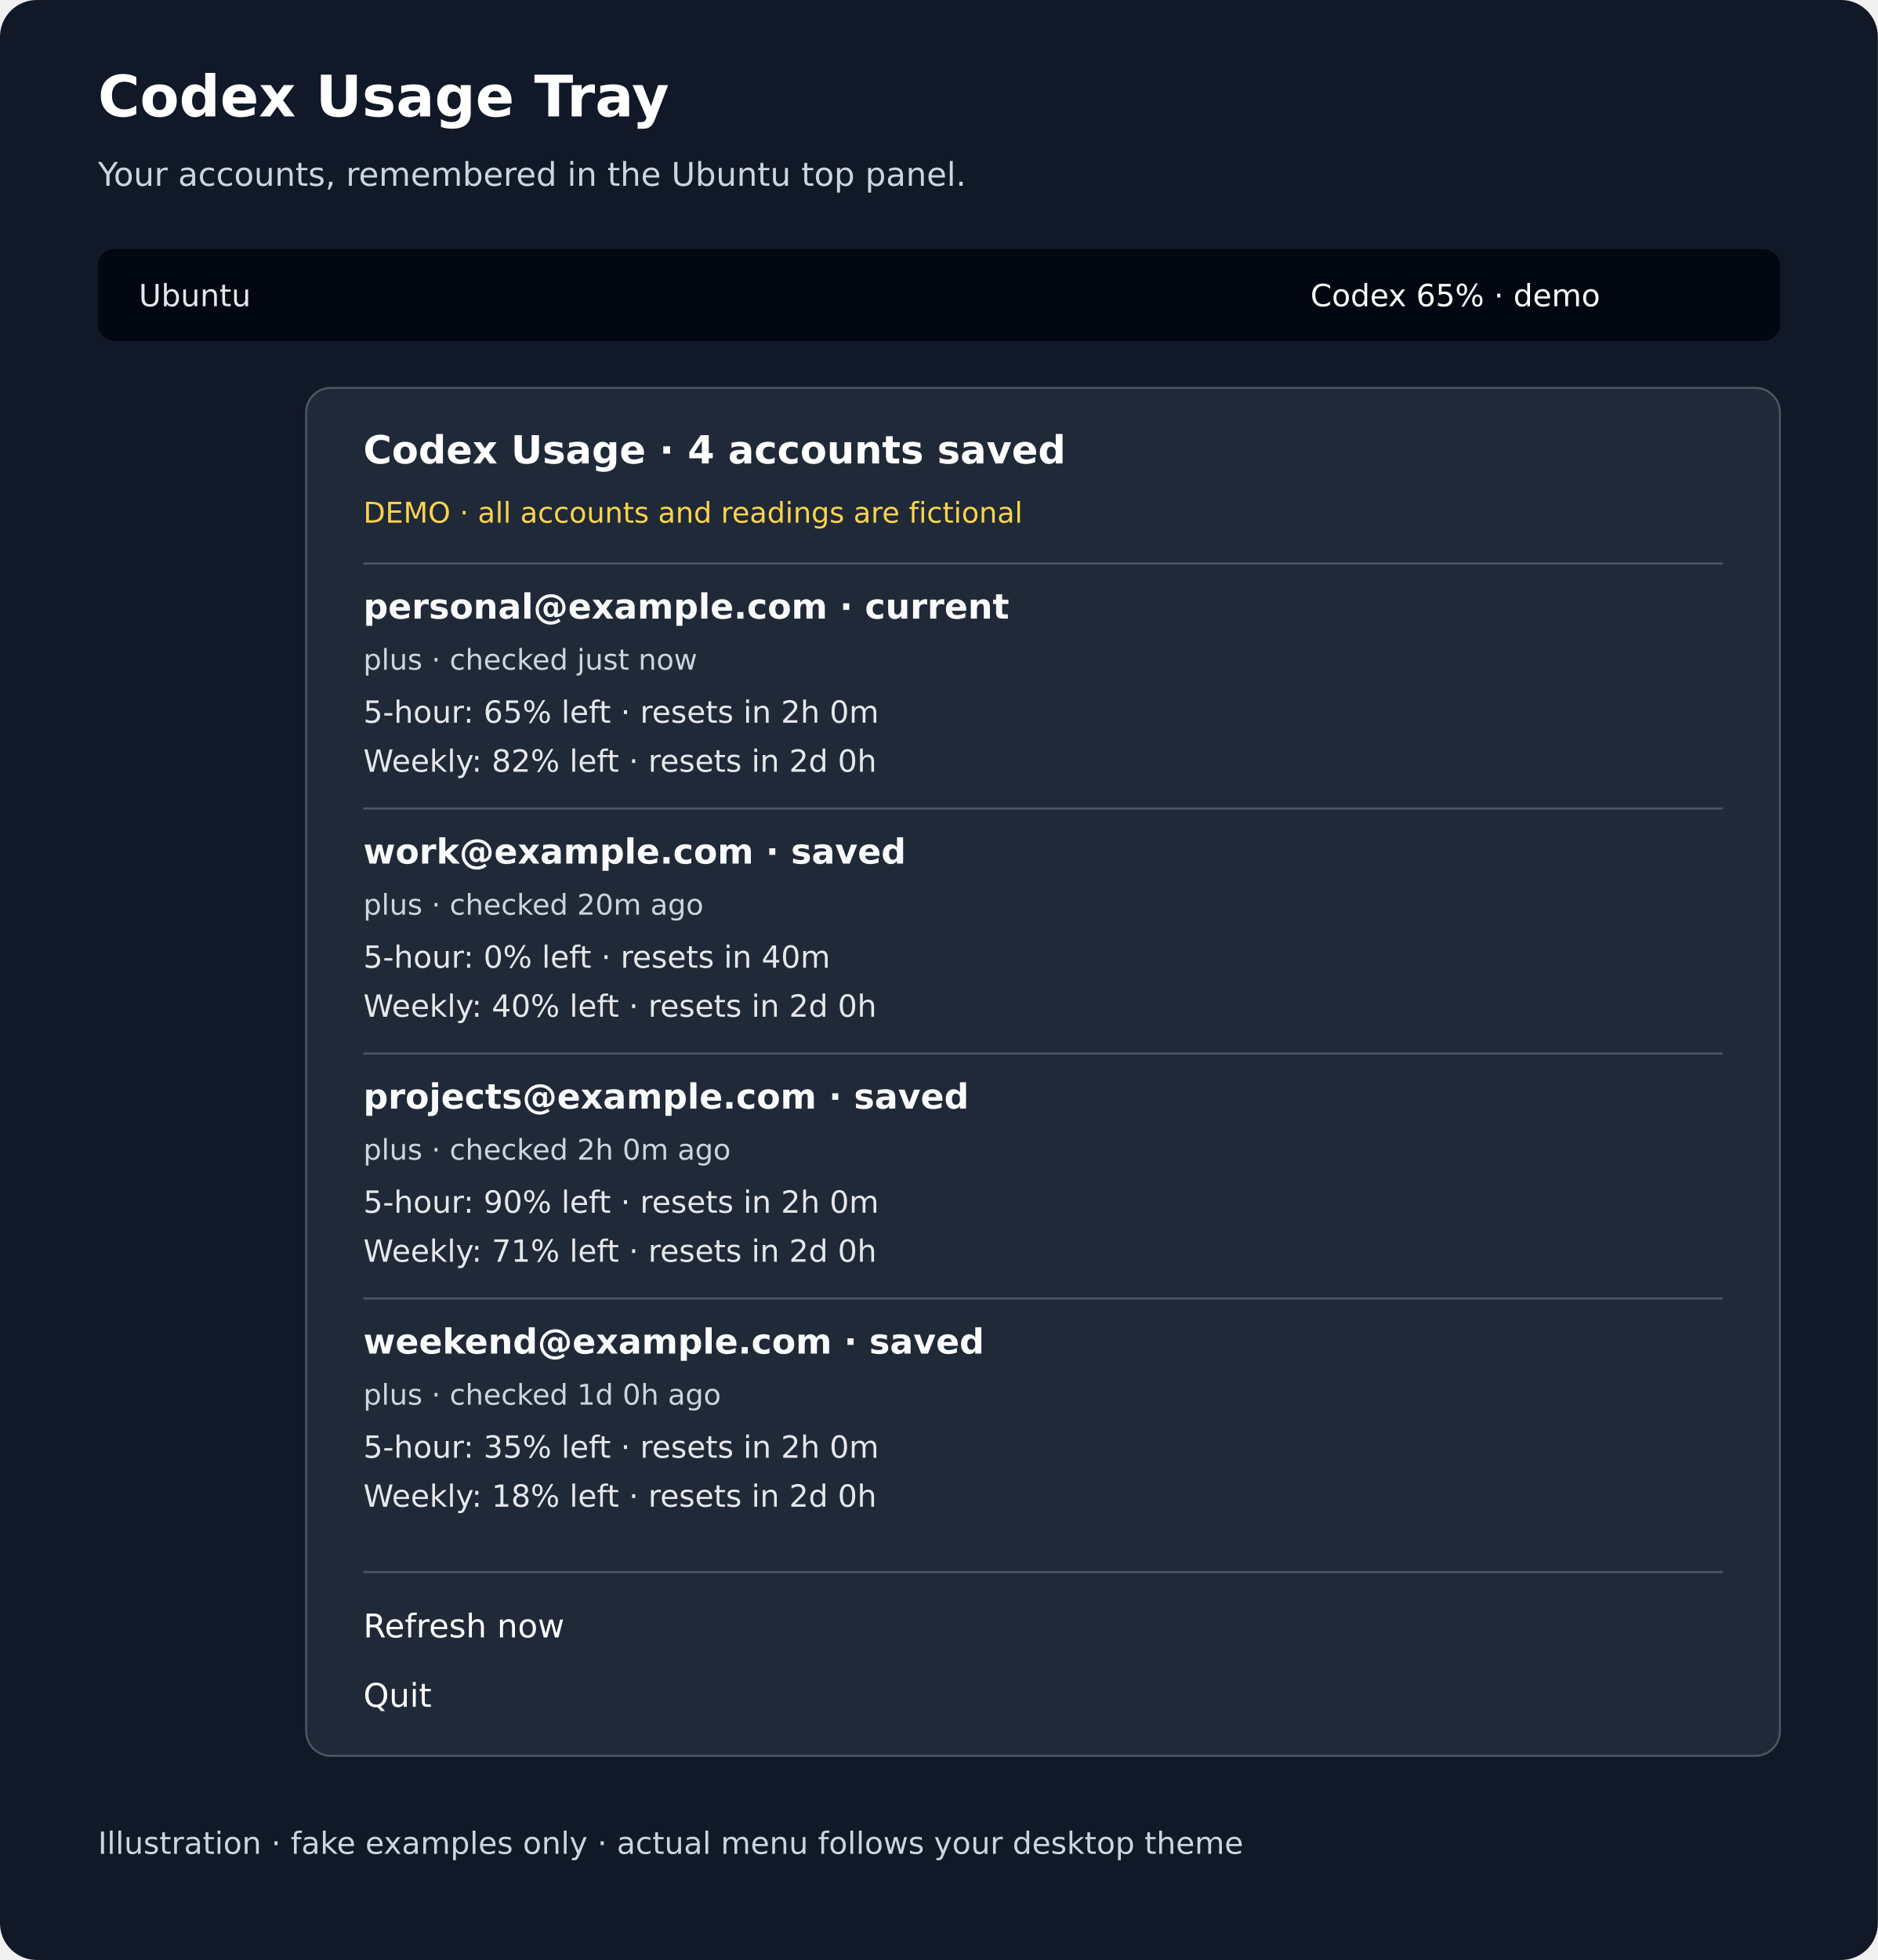
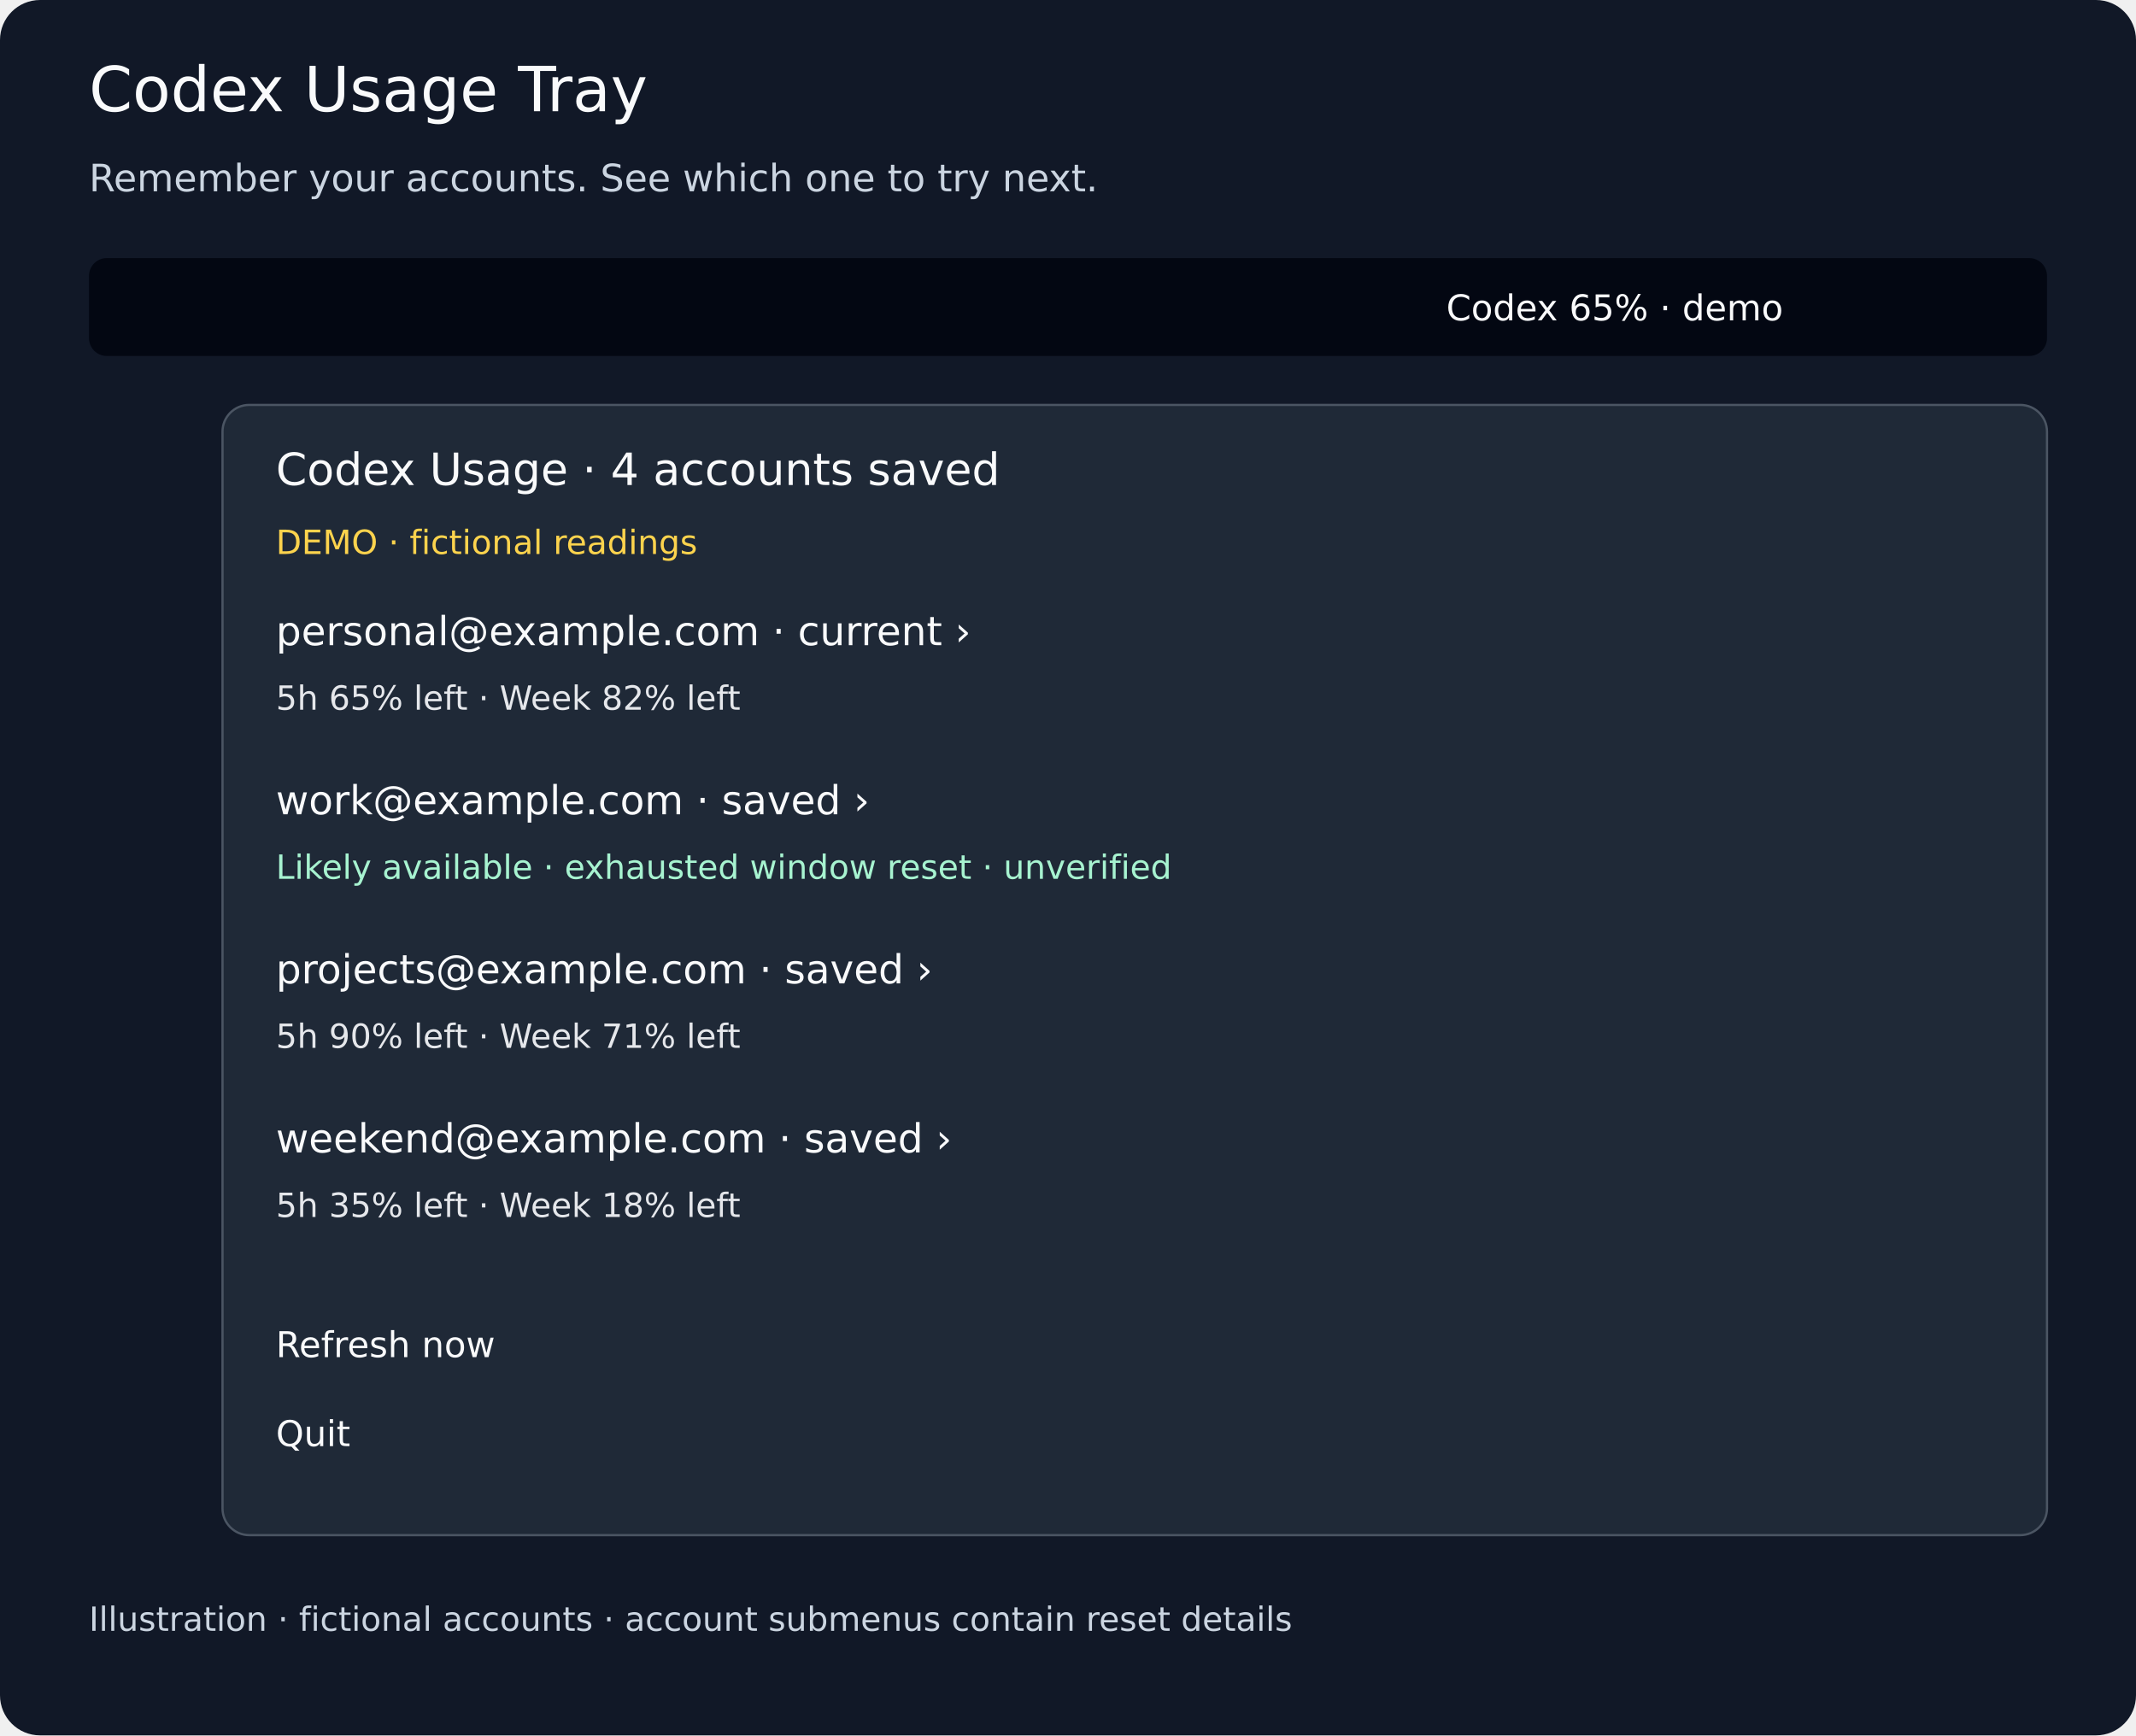
- <svg xmlns="http://www.w3.org/2000/svg" width="920" height="960" viewBox="0 0 920 960">
-   <rect width="920" height="960" rx="18" fill="#111827" />
+ <svg xmlns="http://www.w3.org/2000/svg" width="960" height="780" viewBox="0 0 960 780">
+   <rect width="960" height="780" rx="18" fill="#111827" />
  <g font-family="DejaVu Sans, sans-serif">
-     <text x="48" y="57" font-size="28" font-weight="bold" fill="#ffffff">Codex Usage Tray</text>
-     <text x="48" y="91" font-size="16" fill="#cbd5e1">Your accounts, remembered in the Ubuntu top panel.</text>
-     <rect x="48" y="122" width="824" height="45" rx="8" fill="#030712" />
-     <text x="68" y="150" font-size="15" fill="#e5e7eb">Ubuntu</text>
-     <text x="642" y="150" font-size="15" fill="#ffffff">Codex 65% · demo</text>
-     <rect x="150" y="190" width="722" height="670" rx="12" fill="#1f2937" stroke="#4b5563" />
-     <text x="178" y="227" font-size="19" font-weight="bold" fill="#ffffff">Codex Usage · 4 accounts saved</text>
-     <text x="178" y="256" font-size="14" fill="#fcd34d">DEMO · all accounts and readings are fictional</text>
-     <path d="M178 276H844" stroke="#4b5563" />
-     <text x="178" y="303" font-size="17" font-weight="bold" fill="#f9fafb">personal@example.com · current</text>
-     <text x="178" y="328" font-size="14" fill="#cbd5e1">plus · checked just now</text>
-     <text x="178" y="354" font-size="15" fill="#e5e7eb">5-hour: 65% left · resets in 2h 0m</text>
-     <text x="178" y="378" font-size="15" fill="#e5e7eb">Weekly: 82% left · resets in 2d 0h</text>
-     <path d="M178 396H844" stroke="#4b5563" />
-     <text x="178" y="423" font-size="17" font-weight="bold" fill="#f9fafb">work@example.com · saved</text>
-     <text x="178" y="448" font-size="14" fill="#cbd5e1">plus · checked 20m ago</text>
-     <text x="178" y="474" font-size="15" fill="#e5e7eb">5-hour: 0% left · resets in 40m</text>
-     <text x="178" y="498" font-size="15" fill="#e5e7eb">Weekly: 40% left · resets in 2d 0h</text>
-     <path d="M178 516H844" stroke="#4b5563" />
-     <text x="178" y="543" font-size="17" font-weight="bold" fill="#f9fafb">projects@example.com · saved</text>
-     <text x="178" y="568" font-size="14" fill="#cbd5e1">plus · checked 2h 0m ago</text>
-     <text x="178" y="594" font-size="15" fill="#e5e7eb">5-hour: 90% left · resets in 2h 0m</text>
-     <text x="178" y="618" font-size="15" fill="#e5e7eb">Weekly: 71% left · resets in 2d 0h</text>
-     <path d="M178 636H844" stroke="#4b5563" />
-     <text x="178" y="663" font-size="17" font-weight="bold" fill="#f9fafb">weekend@example.com · saved</text>
-     <text x="178" y="688" font-size="14" fill="#cbd5e1">plus · checked 1d 0h ago</text>
-     <text x="178" y="714" font-size="15" fill="#e5e7eb">5-hour: 35% left · resets in 2h 0m</text>
-     <text x="178" y="738" font-size="15" fill="#e5e7eb">Weekly: 18% left · resets in 2d 0h</text>
-     <path d="M178 770H844" stroke="#4b5563" />
-     <text x="178" y="802" font-size="16" fill="#ffffff">Refresh now</text>
-     <text x="178" y="836" font-size="16" fill="#ffffff">Quit</text>
-     <text x="48" y="908" font-size="15" fill="#cbd5e1">Illustration · fake examples only · actual menu follows your desktop theme</text>
+     <text x="40" y="50" font-size="28" fill="#f9fafb">Codex Usage Tray</text>
+     <text x="40" y="86" font-size="17" fill="#cbd5e1">Remember your accounts. See which one to try next.</text>
+     <rect x="40" y="116" width="880" height="44" rx="8" fill="#030712" />
+     <text x="650" y="144" font-size="16" fill="#f9fafb">Codex 65% · demo</text>
+     <rect x="100" y="182" width="820" height="508" rx="12" fill="#1f2937" stroke="#4b5563" />
+     <text x="124" y="218" font-size="20" fill="#f9fafb">Codex Usage · 4 accounts saved</text>
+     <text x="124" y="249" font-size="15" fill="#fcd34d">DEMO · fictional readings</text>
+     <text x="124" y="290" font-size="18" fill="#f9fafb">personal@example.com · current    ›</text>
+     <text x="124" y="319" font-size="15" fill="#e5e7eb">5h 65% left · Week 82% left</text>
+     <text x="124" y="366" font-size="18" fill="#f9fafb">work@example.com · saved    ›</text>
+     <text x="124" y="395" font-size="15" fill="#a7f3d0">Likely available · exhausted window reset · unverified</text>
+     <text x="124" y="442" font-size="18" fill="#f9fafb">projects@example.com · saved    ›</text>
+     <text x="124" y="471" font-size="15" fill="#e5e7eb">5h 90% left · Week 71% left</text>
+     <text x="124" y="518" font-size="18" fill="#f9fafb">weekend@example.com · saved    ›</text>
+     <text x="124" y="547" font-size="15" fill="#e5e7eb">5h 35% left · Week 18% left</text>
+     <text x="124" y="610" font-size="16" fill="#f9fafb">Refresh now</text>
+     <text x="124" y="650" font-size="16" fill="#f9fafb">Quit</text>
+     <text x="40" y="733" font-size="15" fill="#cbd5e1">Illustration · fictional accounts · account submenus contain reset details</text>
  </g>
</svg>
